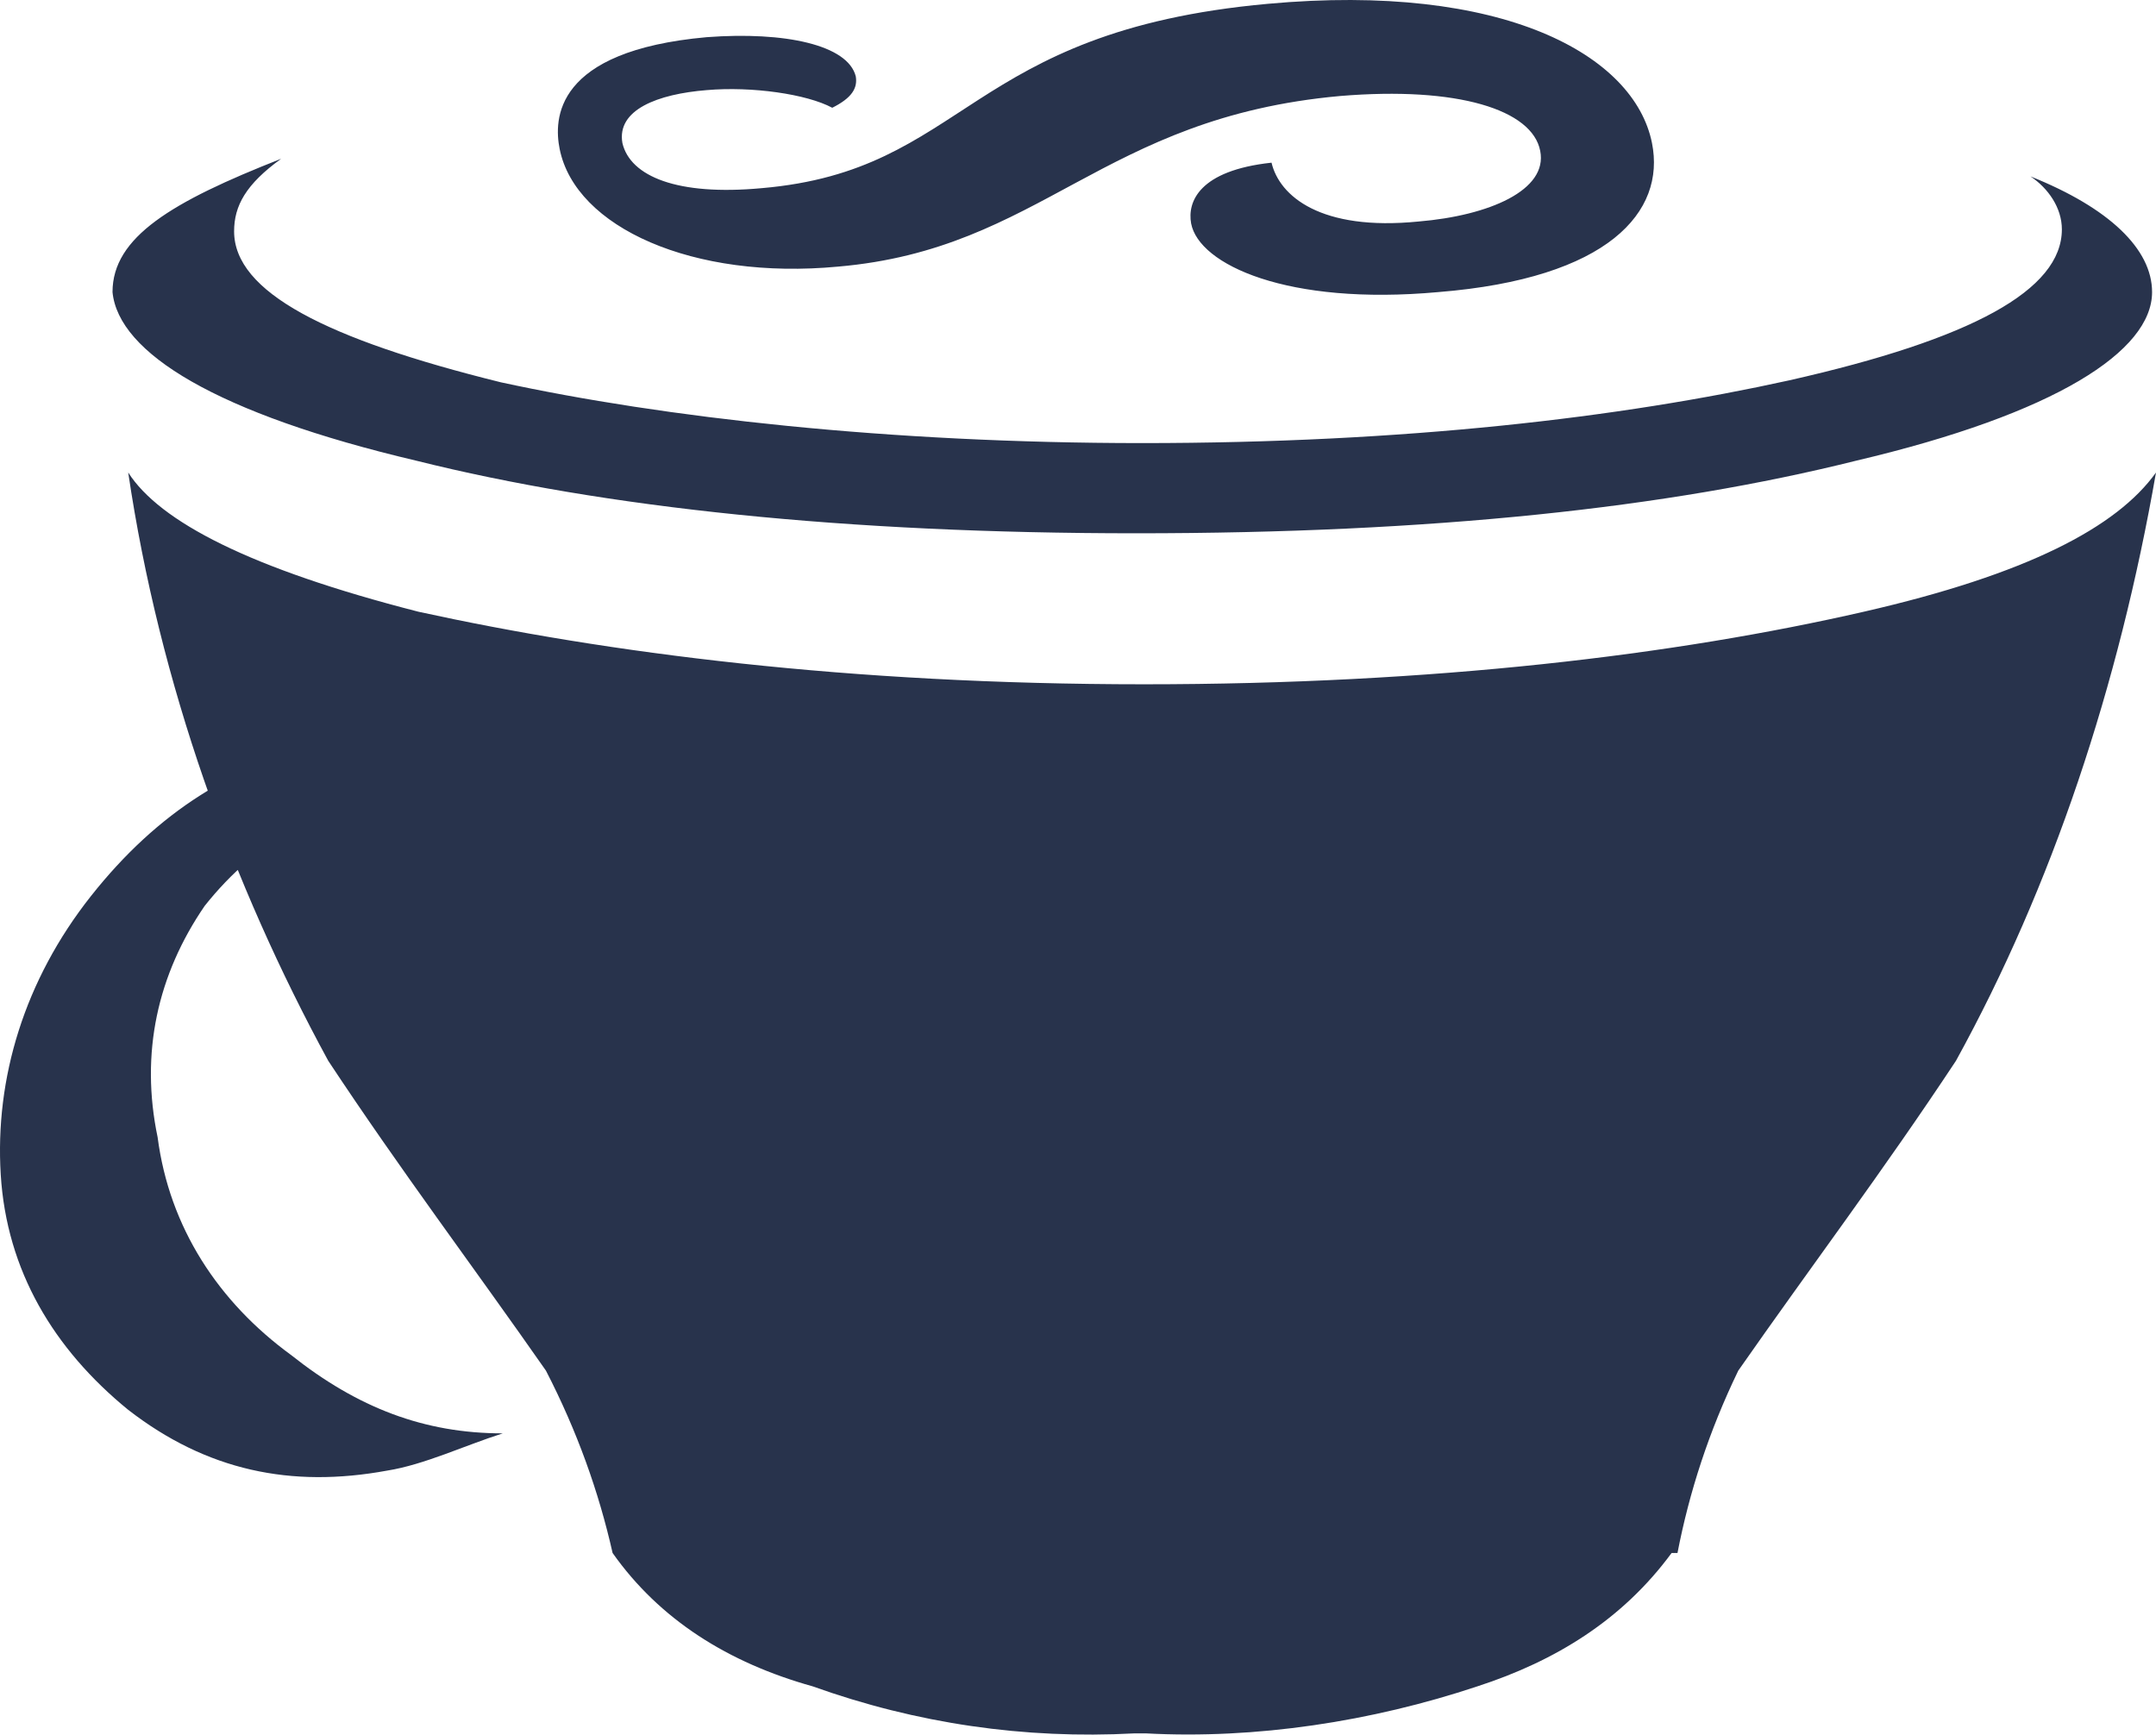
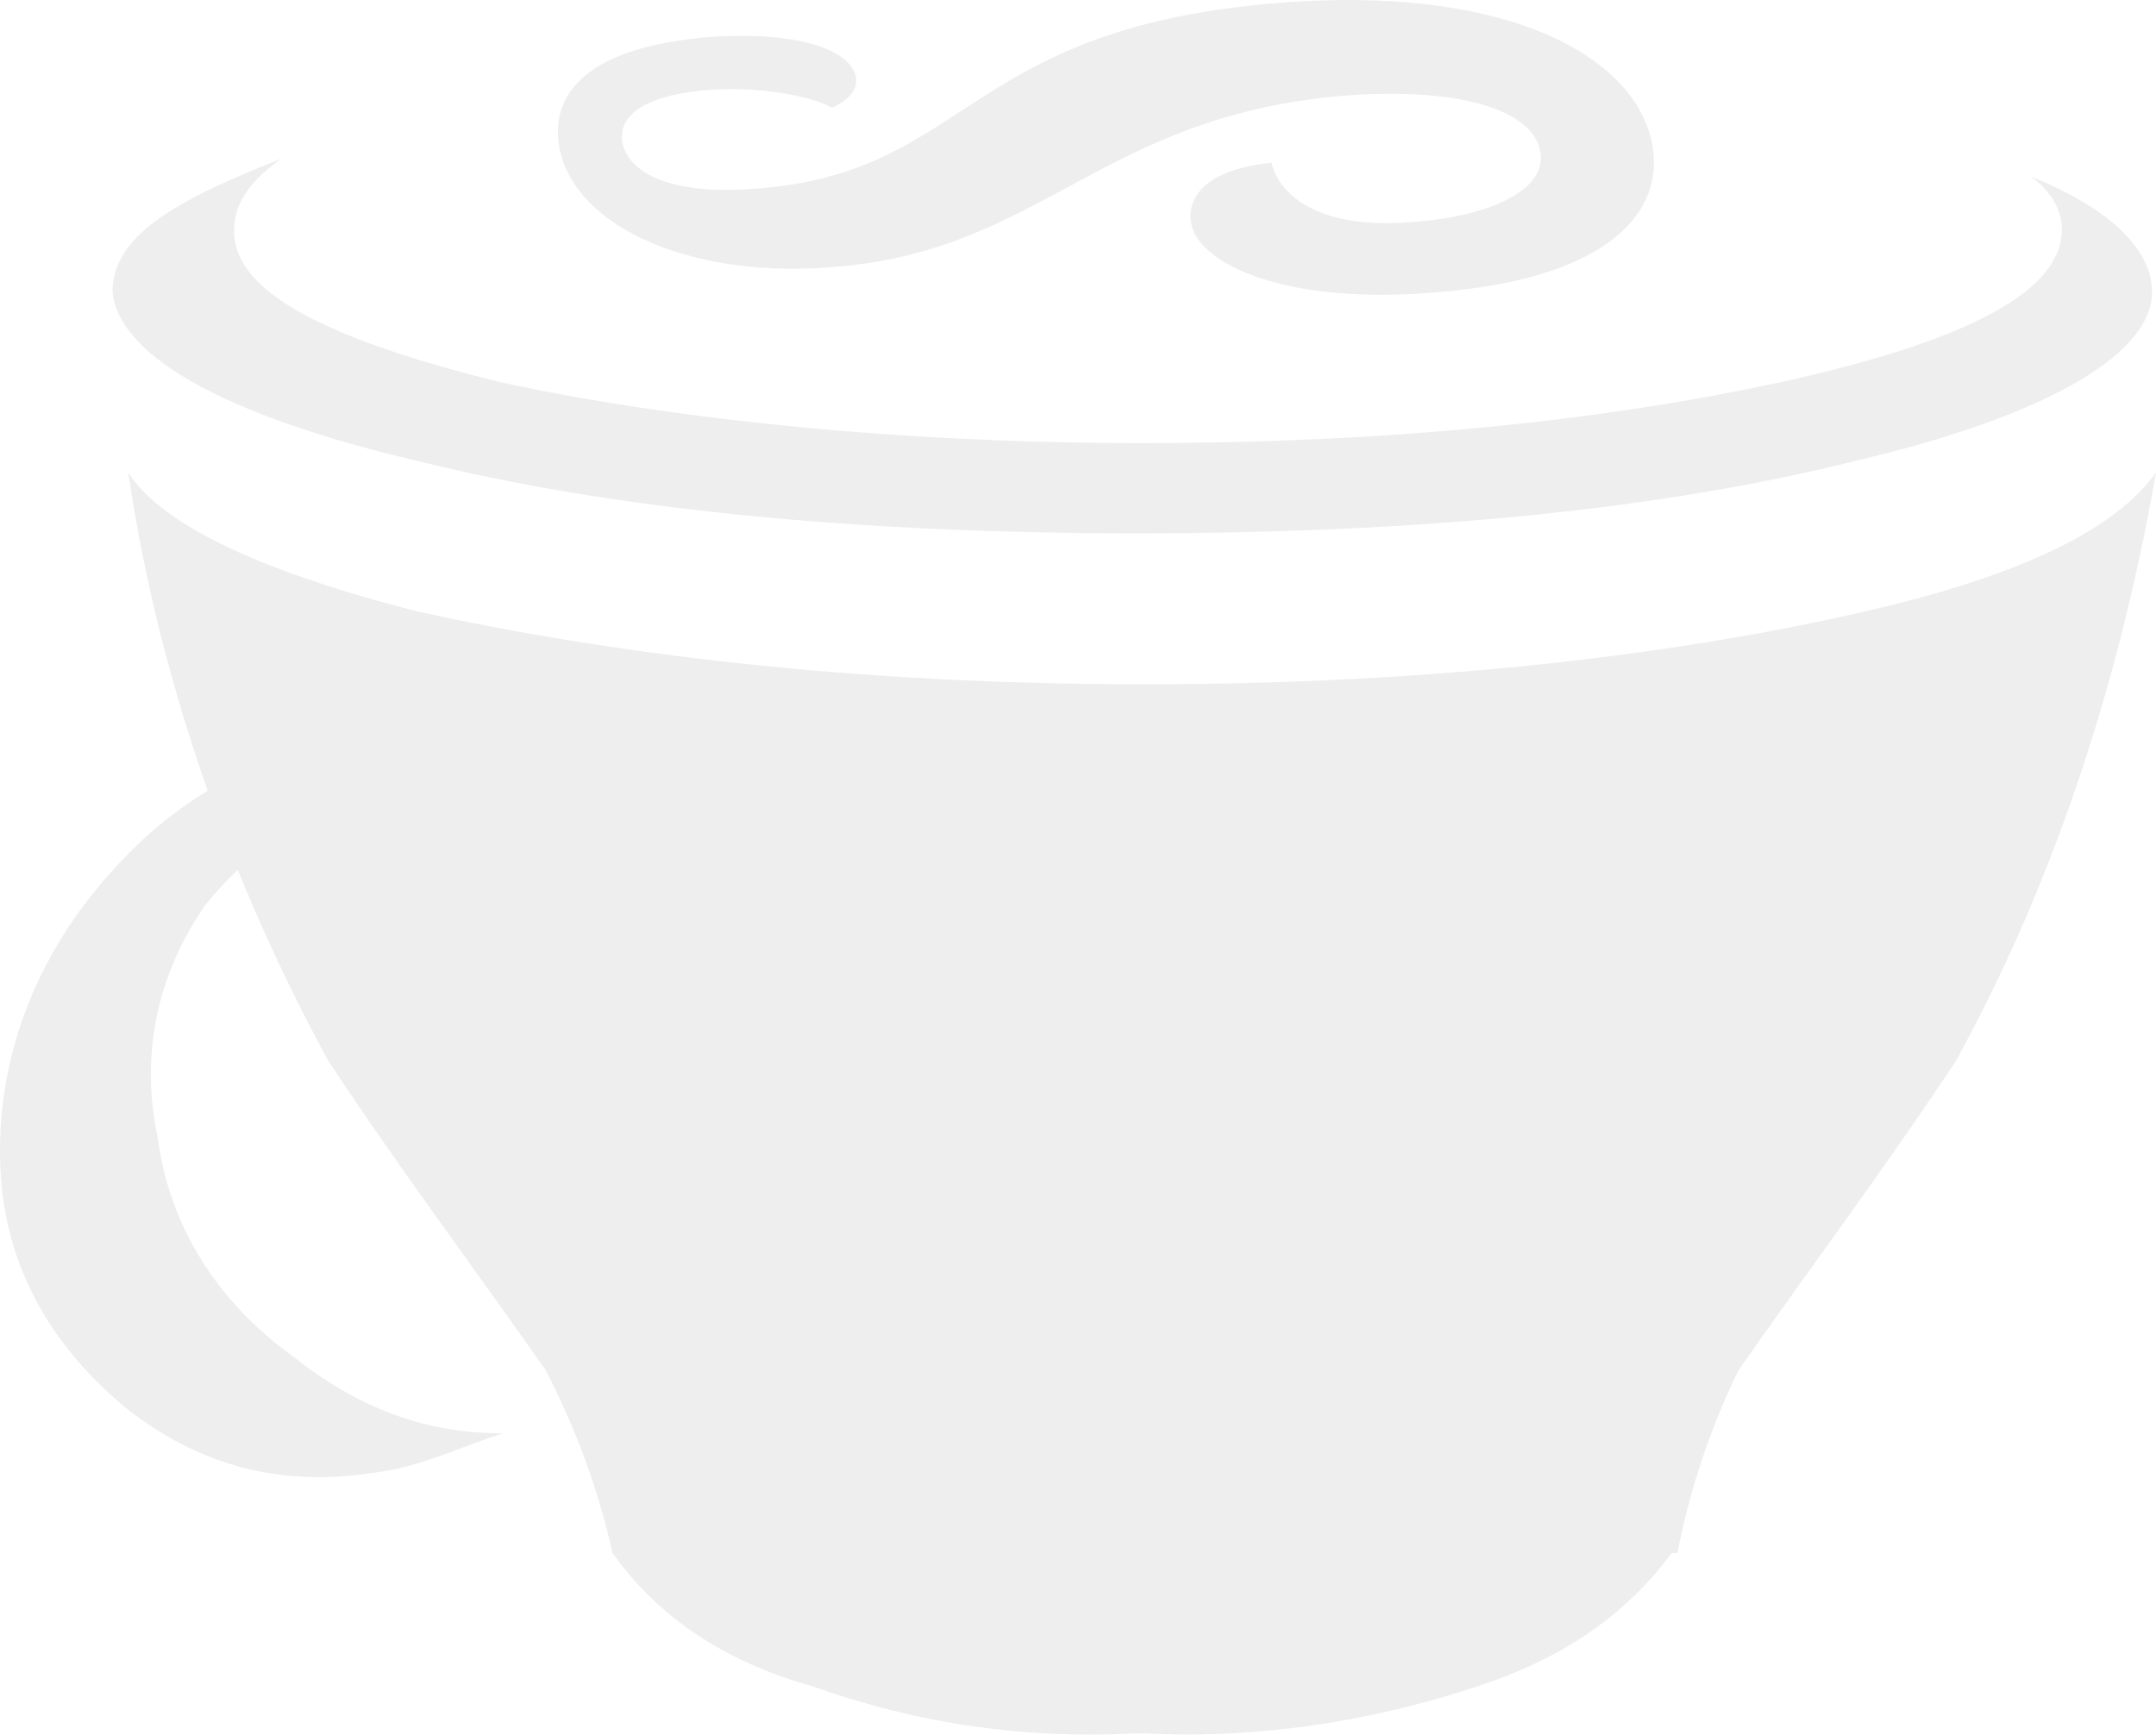
- <svg xmlns="http://www.w3.org/2000/svg" width="2500" height="2012" viewBox="0 0 256 206" preserveAspectRatio="xMinYMin meet">
-   <path d="M101.614 9.071c.233 1.397-.466 2.562-2.794 3.726-3.027-1.63-9.548-2.562-14.903-2.096-5.822.466-10.712 2.329-10.013 6.287.931 3.959 6.52 6.288 16.533 5.356 24.45-2.096 24.217-18.629 60.078-21.889 27.943-2.561 43.544 6.055 45.64 16.533 1.63 8.15-5.123 16.068-25.382 17.698-17.93 1.63-28.409-3.26-29.34-8.15-.466-2.562.931-6.288 9.547-7.219.932 3.959 5.822 8.15 17.465 6.986 8.383-.699 15.368-3.726 14.437-8.383-.931-4.89-9.78-7.685-23.752-6.52-28.409 2.561-35.394 18.163-59.612 20.259C82.287 33.289 68.315 27 66.452 17.687c-.698-3.493-.698-11.643 17.465-13.273 9.314-.699 16.766.931 17.697 4.657zm-90.815 97.336C2.882 116.42-.611 128.062.087 139.473c.699 11.41 6.287 20.724 15.136 27.943 9.314 7.218 19.327 9.314 30.738 7.218 4.424-.698 9.314-3.027 13.738-4.424-9.314 0-17.231-3.027-25.149-9.314-8.615-6.288-14.437-15.136-15.834-25.848-2.096-10.013 0-19.327 5.589-27.477 6.287-7.917 14.437-12.342 25.148-13.739 10.712-.698 20.026 2.096 29.34 8.616-2.095-3.027-5.122-5.123-7.916-7.917-9.315-6.288-19.328-9.315-31.67-6.288-11.177 2.33-20.491 8.15-28.408 18.164zm124.813-53.791c-30.04 0-56.818-3.027-76.146-7.219-20.724-5.123-31.669-10.711-31.669-17.93 0-3.027 1.398-5.589 5.59-8.616-13.041 5.123-20.027 9.315-20.027 15.835.699 7.218 12.342 14.437 36.093 20.026 22.355 5.588 50.997 8.615 85.46 8.615 35.162 0 63.105-3.027 85.46-8.615 23.751-5.589 35.161-13.04 35.161-20.026 0-5.123-5.123-10.013-14.437-13.739 2.096 1.397 3.726 3.726 3.726 6.287 0 7.219-10.712 13.04-32.368 17.93-20.026 4.425-45.64 7.452-76.843 7.452zm85.692 20.026c-22.355 5.123-50.996 8.616-85.46 8.616-35.161 0-63.803-3.726-86.158-8.616C29.66 67.519 18.95 61.93 15.223 56.109c3.726 25.149 12.342 48.9 23.752 69.858 8.616 13.04 17.231 24.45 25.847 36.792 3.726 7.218 6.287 14.437 7.917 21.656 5.589 7.917 13.74 13.04 23.752 15.834 12.342 4.424 25.149 6.287 38.19 5.589h1.396c13.04.698 26.78-1.398 39.354-5.589 9.314-3.027 17.231-7.917 23.053-15.834h.698c1.397-7.22 3.726-14.438 7.219-21.656 8.616-12.342 17.232-23.752 25.847-36.792 11.41-20.725 19.328-44.476 23.752-69.858-4.657 6.52-15.369 12.109-34.696 16.533z" fill="#28334C" />
+ <svg xmlns="http://www.w3.org/2000/svg" viewBox="0 0 256 206" preserveAspectRatio="xMidYMid">
+   <path d="M101.614 9.071c.233 1.397-.466 2.562-2.794 3.726-3.027-1.63-9.548-2.562-14.903-2.096-5.822.466-10.712 2.329-10.013 6.287.931 3.959 6.52 6.288 16.533 5.356 24.45-2.096 24.217-18.629 60.078-21.889 27.943-2.561 43.544 6.055 45.64 16.533 1.63 8.15-5.123 16.068-25.382 17.698-17.93 1.63-28.409-3.26-29.34-8.15-.466-2.562.931-6.288 9.547-7.219.932 3.959 5.822 8.15 17.465 6.986 8.383-.699 15.368-3.726 14.437-8.383-.931-4.89-9.78-7.685-23.752-6.52-28.409 2.561-35.394 18.163-59.612 20.259C82.287 33.289 68.315 27 66.452 17.687c-.698-3.493-.698-11.643 17.465-13.273 9.314-.699 16.766.931 17.697 4.657zm-90.815 97.336C2.882 116.42-.611 128.062.087 139.473c.699 11.41 6.287 20.724 15.136 27.943 9.314 7.218 19.327 9.314 30.738 7.218 4.424-.698 9.314-3.027 13.738-4.424-9.314 0-17.231-3.027-25.149-9.314-8.615-6.288-14.437-15.136-15.834-25.848-2.096-10.013 0-19.327 5.589-27.477 6.287-7.917 14.437-12.342 25.148-13.739 10.712-.698 20.026 2.096 29.34 8.616-2.095-3.027-5.122-5.123-7.916-7.917-9.315-6.288-19.328-9.315-31.67-6.288-11.177 2.33-20.491 8.15-28.408 18.164zm124.813-53.791c-30.04 0-56.818-3.027-76.146-7.219-20.724-5.123-31.669-10.711-31.669-17.93 0-3.027 1.398-5.589 5.59-8.616-13.041 5.123-20.027 9.315-20.027 15.835.699 7.218 12.342 14.437 36.093 20.026 22.355 5.588 50.997 8.615 85.46 8.615 35.162 0 63.105-3.027 85.46-8.615 23.751-5.589 35.161-13.04 35.161-20.026 0-5.123-5.123-10.013-14.437-13.739 2.096 1.397 3.726 3.726 3.726 6.287 0 7.219-10.712 13.04-32.368 17.93-20.026 4.425-45.64 7.452-76.843 7.452zm85.692 20.026c-22.355 5.123-50.996 8.616-85.46 8.616-35.161 0-63.803-3.726-86.158-8.616C29.66 67.519 18.95 61.93 15.223 56.109c3.726 25.149 12.342 48.9 23.752 69.858 8.616 13.04 17.231 24.45 25.847 36.792 3.726 7.218 6.287 14.437 7.917 21.656 5.589 7.917 13.74 13.04 23.752 15.834 12.342 4.424 25.149 6.287 38.19 5.589h1.396c13.04.698 26.78-1.398 39.354-5.589 9.314-3.027 17.231-7.917 23.053-15.834h.698c1.397-7.22 3.726-14.438 7.219-21.656 8.616-12.342 17.232-23.752 25.847-36.792 11.41-20.725 19.328-44.476 23.752-69.858-4.657 6.52-15.369 12.109-34.696 16.533z" fill="#eee" />
</svg>
